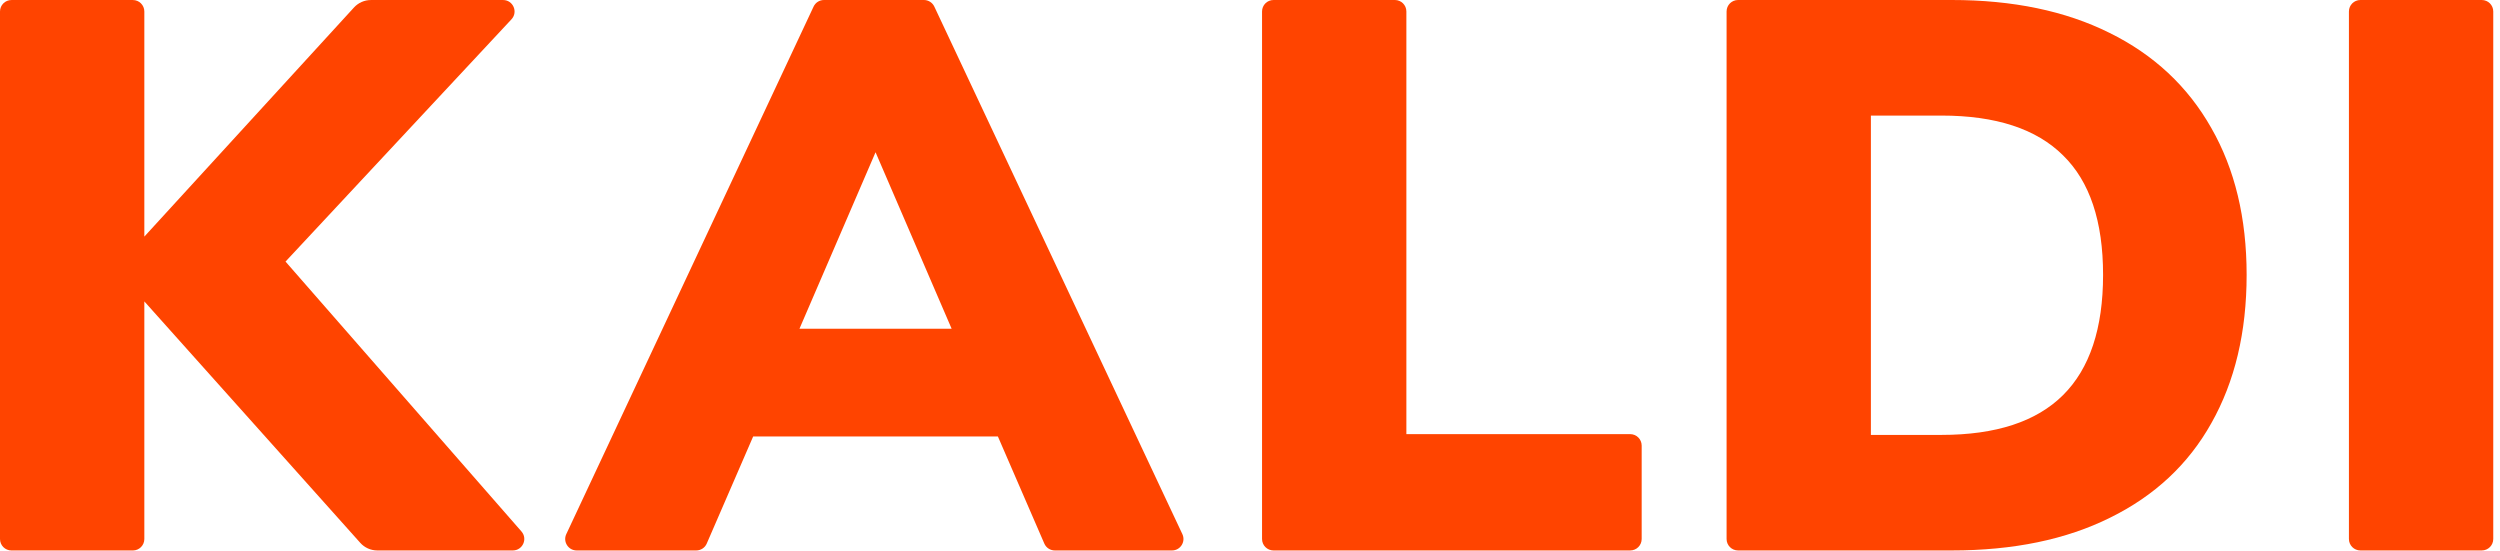
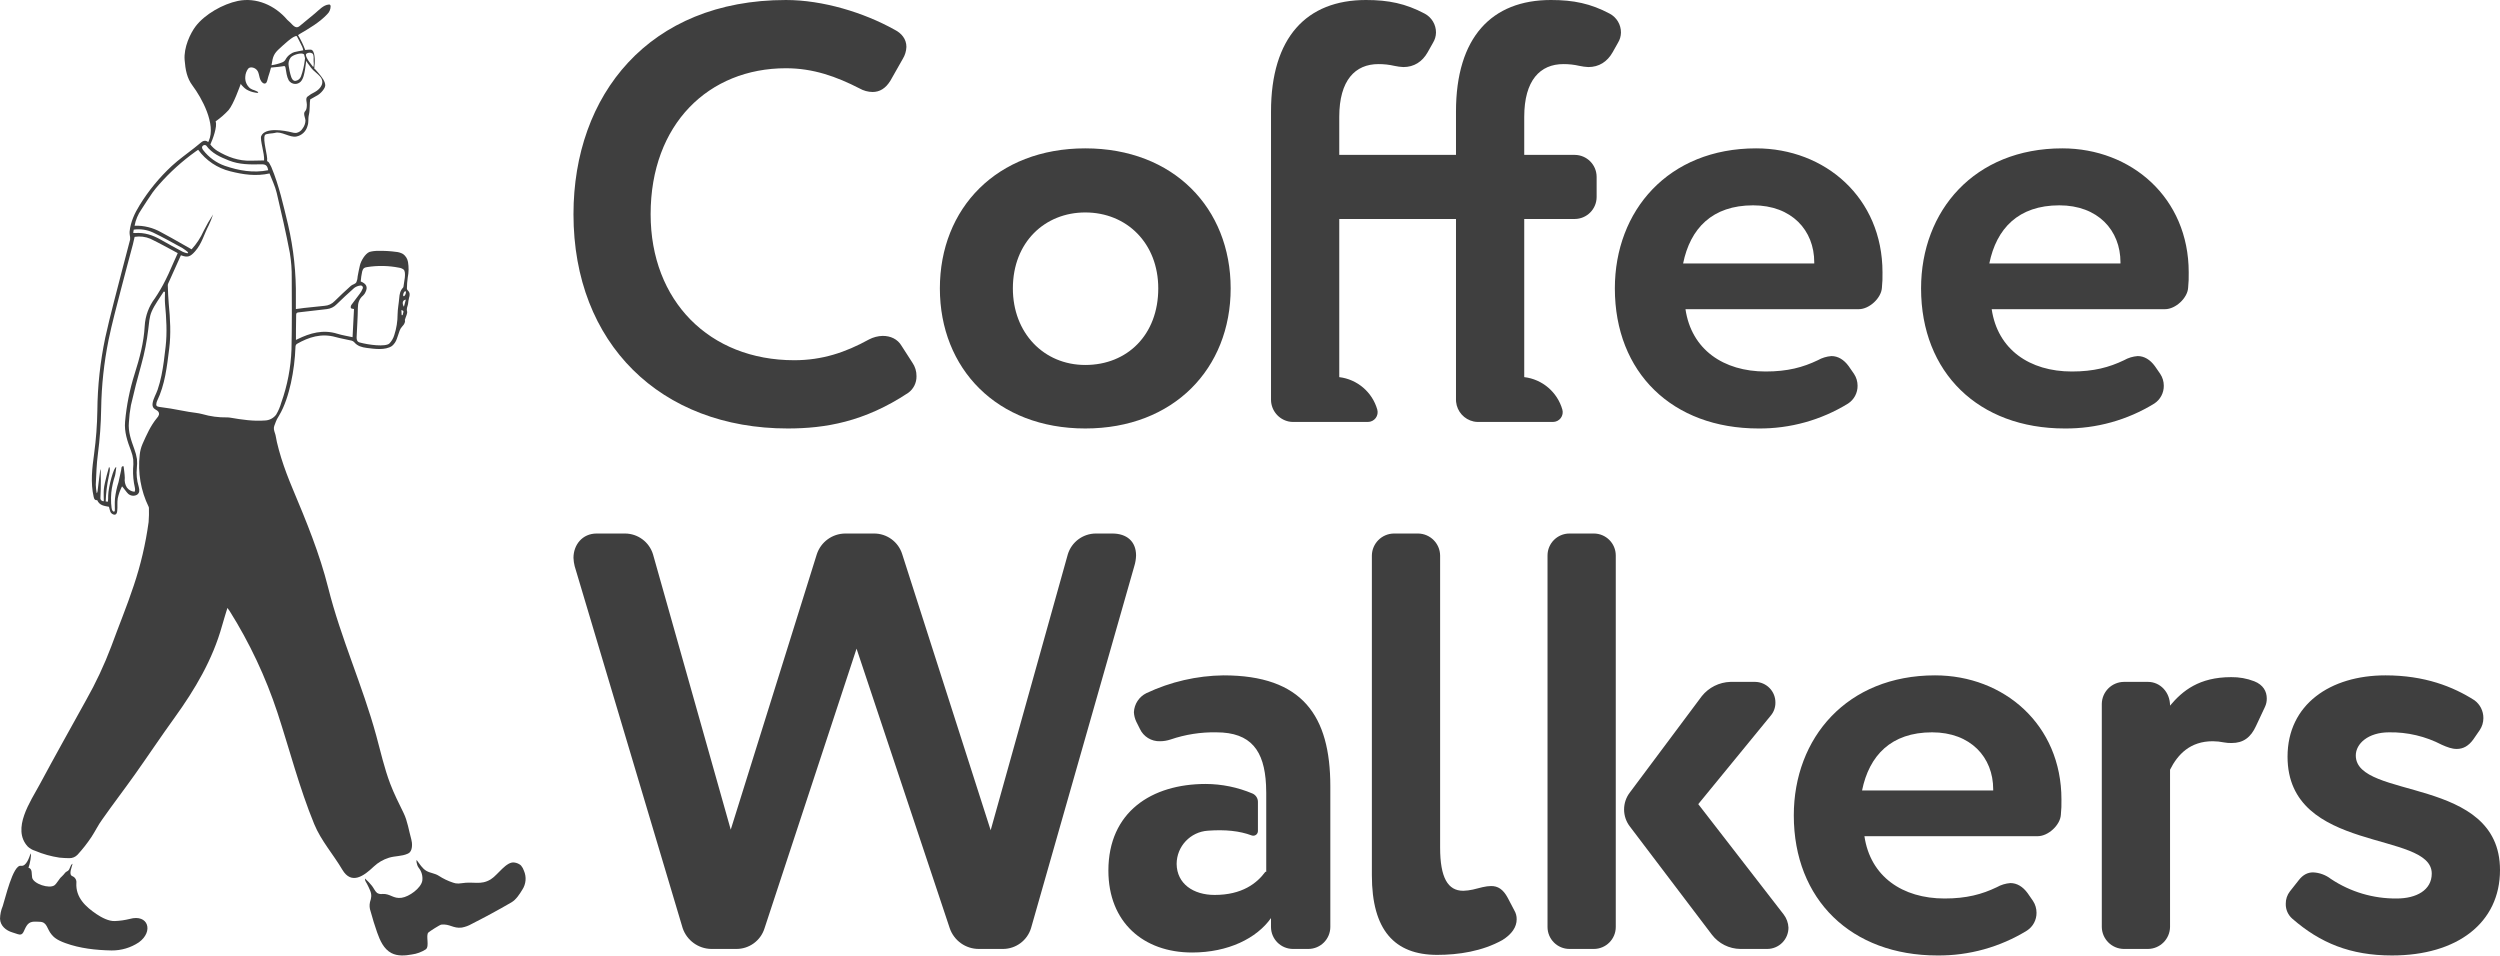
- <svg xmlns="http://www.w3.org/2000/svg" xmlns:xlink="http://www.w3.org/1999/xlink" viewBox="0 0 109 24">
-   <g transform="translate(-1470)">
-     <g style="mix-blend-mode:normal" transform="translate(1470)" fill="#f40">
-       <use xlink:href="#b" style="mix-blend-mode:normal" />
-       <use xlink:href="#c" style="mix-blend-mode:normal" />
-       <use xlink:href="#d" style="mix-blend-mode:normal" />
-       <use xlink:href="#e" style="mix-blend-mode:normal" />
-       <use xlink:href="#f" style="mix-blend-mode:normal" />
-     </g>
-   </g>
+ <svg xmlns="http://www.w3.org/2000/svg" id="レイヤー_1" data-name="レイヤー 1" viewBox="0 0 1274.97 487.278">
  <defs>
-     <path id="b" d="M22.735 23.171c.283.323.053.829-.376.829h-5.907c-.285 0-.556-.121-.745-.333l-9.414-10.526v10.36c0 .276-.224.5-.5.5h-5.293c-.276 0-.5-.224-.5-.5v-23c0-.276.224-.5.5-.5h5.293c.276 0 .5.224.5.5v9.815l9.141-9.99c.19-.207.457-.325.738-.325h5.762c.437 0 .664.521.366.841l-9.851 10.563 10.287 11.767z" />
-     <path id="c" d="M45.991 24c-.199 0-.38-.118-.459-.301l-2.024-4.669h-10.67l-2.024 4.669c-.079.183-.259.301-.459.301h-5.212c-.366 0-.608-.381-.453-.712l10.782-23c.082-.176.259-.288.453-.288h4.358c.194 0 .37.112.453.287l10.815 23c.156.332-.086.713-.452.713h-5.108zm-11.135-9.668h6.635l-3.317-7.694-3.317 7.694z" />
-     <path id="d" d="M55.525 24c-.276 0-.5-.224-.5-.5v-23c0-.276.224-.5.5-.5h5.293c.276 0 .5.224.5.5v18.428h9.759c.276 0 .5.224.5.5v4.072c0 .276-.224.5-.5.5h-15.552z" />
-     <path id="e" d="M75.279.5c0-.276.224-.5.5-.5h9.315c2.667 0 4.959.477 6.874 1.43 1.938.953 3.42 2.338 4.446 4.153 1.026 1.793 1.539 3.926 1.539 6.4 0 2.496-.513 4.652-1.539 6.468-1.003 1.793-2.474 3.166-4.412 4.119-1.915.953-4.218 1.43-6.908 1.43h-9.315c-.276 0-.5-.224-.5-.5v-23zm9.37 18.462c2.371 0 4.138-.579 5.301-1.736 1.163-1.157 1.744-2.905 1.744-5.242 0-2.338-.581-4.074-1.744-5.209-1.163-1.157-2.93-1.736-5.301-1.736h-3.078v13.923h3.078z" />
-     <path id="f" d="M102.913 24c-.276 0-.5-.224-.5-.5v-23c0-.276.224-.5.5-.5h5.293c.276 0 .5.224.5.5v23c0 .276-.224.5-.5.5h-5.293z" />
+     <style>.cls-1{fill:#3f3f3f;}</style>
  </defs>
+   <path class="cls-1" d="M459.833,176.446c-2.118-3.632-5.75-5.145-9.685-5.145a15.909,15.909,0,0,0-6.961,1.815c-12.106,6.66-23.908,10.593-38.133,10.593-43.281,0-73.242-30.265-73.242-74.452,0-46.003,29.66-74.452,69.006-74.452,13.92,0,25.725,4.237,37.528,10.29a13.788,13.788,0,0,0,6.658,1.817c3.632,0,6.658-1.817,9.08-5.75l6.355-11.198a12.558,12.558,0,0,0,1.817-6.053c0-3.935-2.422-6.961-6.053-8.777-15.738-8.778-36.621-15.133-55.384-15.133-69.914,0-108.351,48.424-108.351,109.257,0,65.979,44.491,109.258,109.258,109.258,19.066,0,39.043-3.33,61.439-18.16a10.196,10.196,0,0,0,4.237-8.475,11.785,11.785,0,0,0-2.118-6.96Z" />
+   <path class="cls-1" d="M553.473,75.662c-45.094,0-74.15,30.568-74.15,71.426,0,40.859,29.056,71.427,74.15,71.427s74.15-30.568,74.15-71.427C627.623,106.23,598.567,75.662,553.473,75.662Zm0,110.468c-21.186,0-36.923-16.343-36.923-39.043,0-23.606,16.343-38.739,36.923-38.739,21.186,0,37.226,15.738,37.226,38.739C590.699,170.696,574.961,186.131,553.473,186.131Z" />
+   <path class="cls-1" d="M895.586,75.662c-44.791,0-72.029,31.779-72.029,71.426,0,42.978,29.356,71.427,73.241,71.427a85.788,85.788,0,0,0,45.699-12.711,10.674,10.674,0,0,0,4.843-9.08,10.905,10.905,0,0,0-1.817-6.053l-2.722-3.935c-2.423-3.328-5.45-5.145-8.778-5.145a16.635,16.635,0,0,0-6.961,2.118c-7.565,3.632-15.435,5.751-26.633,5.751-21.488,0-37.831-11.198-40.858-31.779h88.375c5.447,0,11.5-5.75,11.802-10.895a63.219,63.219,0,0,0,.303-7.87C960.051,100.784,930.695,75.662,895.586,75.662Zm29.661,58.714H858.361c3.632-17.856,14.83-29.66,35.713-29.66,19.672,0,31.173,12.711,31.173,29.055Z" />
+   <path class="cls-1" d="M1051.754,75.662c-44.793,0-72.031,31.779-72.031,71.426,0,42.978,29.356,71.427,73.241,71.427a85.793,85.793,0,0,0,45.701-12.711,10.674,10.674,0,0,0,4.843-9.08,10.917,10.917,0,0,0-1.817-6.053l-2.723-3.935c-2.422-3.328-5.448-5.145-8.777-5.145a16.629,16.629,0,0,0-6.961,2.118c-7.567,3.632-15.435,5.751-26.633,5.751-21.488,0-37.831-11.198-40.858-31.779h88.374c5.448,0,11.501-5.75,11.803-10.895a63.521,63.521,0,0,0,.302-7.87C1116.218,100.784,1086.861,75.662,1051.754,75.662Zm29.66,58.714h-66.886c3.632-17.856,14.83-29.66,35.713-29.66,19.673,0,31.173,12.711,31.173,29.055Z" />
+   <path class="cls-1" d="M579.38,283.289c0-7.263-4.843-11.198-12.106-11.198h-8.475a14.983,14.983,0,0,0-14.223,10.593l-39.346,140.733-45.094-140.733a14.987,14.987,0,0,0-14.528-10.593H431.081a15.365,15.365,0,0,0-14.528,10.593L372.67,423.115l-39.648-140.431a14.988,14.988,0,0,0-14.225-10.593h-14.528c-7.263,0-11.803,5.751-11.803,12.41a20.392,20.392,0,0,0,.605,4.237l55.083,184.617a15.661,15.661,0,0,0,14.528,10.593h12.711a14.983,14.983,0,0,0,14.527-10.593l46.911-142.548,47.516,142.548a15.64,15.64,0,0,0,14.831,10.593H511.586a14.986,14.986,0,0,0,14.225-10.593l52.661-184.617A20.361,20.361,0,0,0,579.38,283.289Z" />
+   <path class="cls-1" d="M623.975,344.425A95.008,95.008,0,0,0,584.63,353.505a11.44,11.44,0,0,0-6.356,9.685,12.669,12.669,0,0,0,1.212,4.843l1.815,3.632a10.912,10.912,0,0,0,10.29,6.355,17.102,17.102,0,0,0,5.448-.908,68.349,68.349,0,0,1,23.305-3.632c17.724,0,24.455,9.428,25.317,26.798.065,1.316.106,2.666.106,4.073v40.253h-.444c-4.315,5.863-11.842,11.803-25.887,11.803-10.814,0-19.243-5.665-19.368-15.811a17.052,17.052,0,0,1,15.947-16.953c8.865-.656,16.239.111,22.328,2.419a2.376,2.376,0,0,0,3.187-2.249V408.967a4.645,4.645,0,0,0-2.762-4.273,61.838,61.838,0,0,0-23.871-4.883c-27.541,0-49.634,14.225-49.634,44.188,0,26.33,17.856,41.766,42.674,41.766,18.461,0,32.988-7.265,40.251-17.555v4.54a11.231,11.231,0,0,0,11.198,11.198h7.87A11.231,11.231,0,0,0,678.452,472.75V401.021C678.452,365.006,664.227,344.425,623.975,344.425Z" />
+   <path class="cls-1" d="M768.946,457.92c-2.422-4.54-5.145-6.053-8.475-6.053-2.723,0-5.75.908-9.382,1.817a26.571,26.571,0,0,1-4.843.605c-7.868,0-11.803-6.658-11.803-22.095V283.289a11.371,11.371,0,0,0-11.198-11.198H710.836a11.371,11.371,0,0,0-11.198,11.198V446.419c0,27.845,11.501,40.556,33.291,40.556,10.896,0,23.001-1.817,33.293-7.567,4.842-3.027,7.263-6.658,7.263-10.593a8.54,8.54,0,0,0-1.212-4.54Z" />
+   <path class="cls-1" d="M866.093,410.101,903.016,365.006a10.082,10.082,0,0,0,2.422-6.658,10.457,10.457,0,0,0-10.29-10.593H882.436a19.454,19.454,0,0,0-14.528,7.263L831.289,404.048a14.241,14.241,0,0,0,0,17.555l41.765,55.083a18.498,18.498,0,0,0,14.528,7.263h13.62A10.847,10.847,0,0,0,912.096,473.053a11.994,11.994,0,0,0-2.422-6.658Z" />
+   <rect class="cls-1" x="789.219" y="272.091" width="34.805" height="211.857" rx="11.198" />
+   <path class="cls-1" d="M986.848,344.425c-44.793,0-72.032,31.779-72.032,71.426,0,42.978,29.358,71.427,73.242,71.427a85.796,85.796,0,0,0,45.701-12.711,10.673,10.673,0,0,0,4.842-9.08,10.915,10.915,0,0,0-1.815-6.053l-2.725-3.935c-2.42-3.328-5.447-5.145-8.777-5.145a16.635,16.635,0,0,0-6.961,2.118c-7.565,3.632-15.435,5.751-26.633,5.751-21.488,0-37.831-11.198-40.858-31.779h88.374c5.448,0,11.501-5.75,11.805-10.895a63.519,63.519,0,0,0,.302-7.87C1051.313,369.546,1021.956,344.425,986.848,344.425Zm29.66,58.714H949.622c3.632-17.856,14.83-29.66,35.713-29.66,19.672,0,31.173,12.711,31.173,29.055Z" />
+   <path class="cls-1" d="M1149.674,347.452a31.366,31.366,0,0,0-11.805-2.118c-16.343,0-24.816,6.961-31.173,14.528,0-6.961-5.145-12.106-11.198-12.106h-12.408a11.371,11.371,0,0,0-11.198,11.198V472.75a11.371,11.371,0,0,0,11.198,11.198h12.408a11.371,11.371,0,0,0,11.198-11.198V392.548c3.935-7.87,10.29-14.528,21.791-14.528a30.559,30.559,0,0,1,5.75.605,18.588,18.588,0,0,0,3.935.303c5.75,0,9.685-2.723,12.408-8.777l4.54-9.685a9.678,9.678,0,0,0,.908-4.238C1156.029,352.597,1154.213,349.268,1149.674,347.452Z" />
+   <path class="cls-1" d="M1201.426,385.283c0-6.052,6.355-11.803,16.948-11.803a56.186,56.186,0,0,1,26.936,6.356c2.723,1.21,5.145,2.118,7.567,2.118,3.328,0,6.052-1.513,8.473-4.843l3.33-4.842a10.919,10.919,0,0,0,1.815-6.053,11.174,11.174,0,0,0-4.54-9.08c-10.895-6.96-25.423-12.711-45.398-12.711-28.146,0-49.938,14.83-49.938,41.464,0,49.634,73.545,37.528,73.545,59.622,0,8.473-7.87,12.711-17.856,12.711a59.429,59.429,0,0,1-33.594-9.988,16.001,16.001,0,0,0-9.08-3.33c-2.723,0-5.145,1.212-7.263,3.935l-4.54,5.75a10.056,10.056,0,0,0-2.118,6.356,9.707,9.707,0,0,0,3.328,7.567c14.225,12.408,29.66,18.765,50.846,18.765,33.291,0,55.083-16.646,55.083-43.583C1274.97,395.574,1201.426,407.982,1201.426,385.283Z" />
+   <path class="cls-1" d="M820.924,6.96c-9.685-5.145-18.461-6.96-29.963-6.96-30.265,0-48.424,19.066-48.424,56.898V78.992H683.006V59.623c0-18.765,8.173-26.936,19.975-26.936a35.597,35.597,0,0,1,8.172.908,26.967,26.967,0,0,0,4.541.605c5.447,0,9.683-2.723,12.408-7.567l2.723-4.842a10.202,10.202,0,0,0,1.513-5.145,10.849,10.849,0,0,0-5.75-9.686c-9.685-5.145-18.463-6.96-29.963-6.96-30.266,0-48.424,19.066-48.424,56.898V203.987a11.409,11.409,0,0,0,9.005,10.969l.011.002a10.681,10.681,0,0,0,2.182.227h38.223a4.965,4.965,0,0,0,4.771-6.325A23.053,23.053,0,0,0,683.006,192.334V111.679H742.537v92.309c0,.318.022.632.05.945a11.439,11.439,0,0,0,9.005,10.033l.011.002a10.698,10.698,0,0,0,2.132.219h38.272a4.965,4.965,0,0,0,4.77-6.327,23.053,23.053,0,0,0-19.436-16.532V111.679h25.725A11.231,11.231,0,0,0,814.264,100.48V90.19a11.231,11.231,0,0,0-11.198-11.198H777.341V59.623c0-18.765,8.172-26.936,19.976-26.936a35.606,35.606,0,0,1,8.172.908,26.918,26.918,0,0,0,4.538.605c5.448,0,9.686-2.723,12.408-7.567l2.725-4.842a10.202,10.202,0,0,0,1.513-5.145A10.849,10.849,0,0,0,820.924,6.96Z" />
+   <path class="cls-1" d="M66.127,468.652a37.331,37.331,0,0,1-7.5,1.071c-3.094.169-6.755-1.756-9.325-3.485-5.657-3.803-10.777-8.54-10.354-15.936a3.278,3.278,0,0,0-2.077-3.483c-2.101-.867-.07-4.906.141-6.348-1.345.732-1.149,2.714-2.344,3.62-.312.236-.692.37-1.003.607a3.829,3.829,0,0,0-.401.357,18.244,18.244,0,0,1-1.781,1.983c-1.188.908-2.504,3.562-3.706,4.449-2.64,1.911-10.725-.713-11.385-3.921-.363-1.82.267-4.521-1.872-5.021.663-1.71,1.659-6.557,1.101-7.33-.678,1.919-2.139,6.804-4.954,6.329-4.094-.69-8.112,17.267-9.264,20.531a17.539,17.539,0,0,0-1.394,6.495c.159,3.614,3.03,5.964,6.29,6.943.933.296,1.865.614,2.798.91,2.89.978,2.791-1.647,4.453-4.241,1.66-2.616,3.935-2.168,6.826-2.077,3.731.137,3.528,3.66,5.899,6.457,1.045,1.233,2.329,2.688,7.079,4.413,7.499,2.723,15.551,3.589,23.526,3.747a24.615,24.615,0,0,0,13.942-4.146C78.424,475.075,75.662,465.986,66.127,468.652Z" />
+   <path class="cls-1" d="M267.201,444.077a7.813,7.813,0,0,0-1.416-2.577,4.251,4.251,0,0,0-.411-.395,6.433,6.433,0,0,0-2.95-1.214c-4.148-.803-8.583,6.427-12.207,8.599-5.135,3.077-8.572.936-14.83,1.941a8.946,8.946,0,0,1-3.021.062,9.823,9.823,0,0,1-1.266-.342,31.39,31.39,0,0,1-7.329-3.503c-2.019-1.309-4.21-1.327-6.279-2.49-2.071-1.167-3.479-3.547-4.901-5.421-.439-.579-.226,2.259.908,3.779a8.713,8.713,0,0,1,1.857,6.706c-.745,3.808-6.696,8.089-10.537,8.635-4.257.606-5.742-2.134-9.691-1.955a4.056,4.056,0,0,1-2.815-.508c-1.07-.882-1.731-2.498-2.595-3.594a28.927,28.927,0,0,0-3.534-3.74c-.134-.119.059,1.016.098,1.107.231.539.602,1.059.875,1.582.581,1.114,1.125,2.247,1.603,3.409.901,2.197.659,3.706-.064,5.876a8.377,8.377,0,0,0,.32,4.791c.98,3.592,2.067,7.156,3.303,10.668,1.456,4.14,3.408,8.54,7.303,10.563,3.138,1.631,6.909,1.359,10.388.721a17.358,17.358,0,0,0,7.13-2.613c2.07-1.493-.15-7.156,1.34-8.609.545-.532,5.849-3.957,6.608-4.028,4.403-.417,6.017,2.07,10.405,1.53a15.604,15.604,0,0,0,5.031-1.843q10.293-5.211,20.28-11.002c2.362-1.37,4.162-4.145,5.572-6.482A10.142,10.142,0,0,0,267.201,444.077Z" />
+   <path class="cls-1" d="M209.755,428.043c-1.239-4.408-1.914-9.29-3.907-13.377-2.411-4.944-4.898-9.827-6.85-14.98-3.015-7.957-4.869-16.294-7.108-24.503-6.961-25.527-18.06-49.682-24.5-75.371-4.392-17.496-11.217-34.082-18.156-50.6-2.157-5.134-4.155-10.339-5.809-15.658-.834-2.684-1.582-5.395-2.221-8.132-.278-1.193-.416-2.418-.706-3.6-.306-1.249-.966-2.452-.813-3.775a7.071,7.071,0,0,1,.505-1.689,25.772,25.772,0,0,1,1.055-2.581c.308-.601.679-1.166,1.027-1.745,2.994-4.987,4.813-11.032,6.089-16.67a104.324,104.324,0,0,0,2.335-18.557,1.897,1.897,0,0,1,.654-1.387c6.15-3.534,12.57-5.545,19.749-3.539,2.705.756,5.496,1.195,8.234,1.84a2.648,2.648,0,0,1,1.334.827c1.65,1.976,3.911,2.573,6.371,2.891,3.943.509,9.436,1.309,12.872-.992a8.041,8.041,0,0,0,2.476-3.672c.565-1.333.868-2.775,1.407-4.12a6.313,6.313,0,0,1,1.315-2.137c1.215-1.196,1.68-2.522,1.374-3.382.516-1.839,1.427-3.299,1.115-4.415-.411-1.466.292-2.449.496-3.644a21.705,21.705,0,0,1,.507-3.15c.462-1.401.578-2.63-.57-3.753a1.503,1.503,0,0,1-.515-.935,43.242,43.242,0,0,1,.435-5.729,21.725,21.725,0,0,0,.131-7.875,6.331,6.331,0,0,0-2.532-4.09,8.701,8.701,0,0,0-3.628-1.098,56.293,56.293,0,0,0-8.955-.5,16.019,16.019,0,0,0-4.547.542c-2.187.892-4.368,4.555-4.879,6.897-.398,1.824-.821,3.645-1.127,5.485a8.505,8.505,0,0,1-.652,3.033c-.631,1.063-1.955,1.097-2.818,1.877-2.819,2.547-5.622,5.125-8.312,7.808a7.768,7.768,0,0,1-5.074,2.372c-3.501.322-6.995.717-10.49,1.102-1.29.142-2.573.341-4.178.557,0-2.025-.005-3.889.001-5.753A155.418,155.418,0,0,0,146.908,114.59c-2.408-9.94-4.562-19.911-8.518-29.385-.251-.601-.633-1.147-.914-1.737a2.614,2.614,0,0,0-1.287-1.311c.012-.059.029-.119.039-.177.418-2.47-2.345-10.589-1.139-13.069.454-.887,4.232-.814,5.119-1.132,3.162-1.046,7.66,2.535,10.914,1.852a7.314,7.314,0,0,0,5.642-5.188c.864-2.412.189-3.602.803-6.082.546-2.321.287-5.977.63-7.66.013-.063,3.63-2.026,3.953-2.242a10.519,10.519,0,0,0,3.054-3.118,3.821,3.821,0,0,0,.658-1.668,4.244,4.244,0,0,0-.262-1.61c-.589-1.887-2.961-4.612-4.525-6.348-.042-.268-.76-.539-.782-.8a17.462,17.462,0,0,1,.213-2.534c.084-1.25.241-7.004-2.077-7.067a17.534,17.534,0,0,0-2.766.188,44.026,44.026,0,0,0-3.676-7.585c.091-.046.432-.342.819-.569,4.901-2.88,10.122-5.894,14.051-10.079a5.609,5.609,0,0,0,1.758-4.103.936.936,0,0,0-.374-.783.949.949,0,0,0-.533-.073c-2.816.212-5.047,2.849-7.092,4.535l-7.933,6.542c-1.874,1.545-3.464-.733-4.777-2.008a16.499,16.499,0,0,1-1.357-1.22c-6.34-7.487-15.87-11.625-25.241-9.678C113.715,2.057,104.504,7.225,99.798,13.39c-2.721,3.563-6.159,10.779-5.638,17.222.39,4.831,1.117,9.17,4.027,13.046,4.661,6.209,12.109,19.702,8.28,28.209-.09.202-.187.401-.288.599-1.096-.923-2.311-.935-3.641.188-1.109.937-2.242,1.848-3.38,2.751C95.301,78.468,91.226,81.293,87.622,84.629a95.799,95.799,0,0,0-16.377,19.946c-2.622,4.229-4.63,8.567-5.148,13.532a9.004,9.004,0,0,0,.065,1.655,7.906,7.906,0,0,1,.206,2.379c-1.228,4.912-2.601,9.788-3.849,14.695-2.993,11.768-6.222,23.487-8.833,35.34a188.742,188.742,0,0,0-4.04,37.307,184.663,184.663,0,0,1-1.641,21.884c-1.009,7.334-1.919,14.696-.22,22.11.313,1.364.766,1.682,1.799,1.614,1.183,2.757,3.647,2.903,5.985,3.365a21.561,21.561,0,0,0,.764,2.634c.399.942,2.171,2.009,2.985.97a2.893,2.893,0,0,0,.456-1.433c.291-2.169-.092-4.332.281-6.488a25.153,25.153,0,0,1,2.184-6.114c.729.72,2.505,3.31,3.192,3.861a3.926,3.926,0,0,0,4.477.42c1.384-.996,1.25-2.395.892-3.824-.046-.182-.073-.37-.132-.547a23.885,23.885,0,0,1-.872-9.326,21.487,21.487,0,0,0,.05-4.493,26.104,26.104,0,0,0-1.346-5.098c-1.594-4.425-3.233-8.83-2.763-13.658A67.391,67.391,0,0,1,66.765,206.7c1.615-6.983,3.367-13.941,5.323-20.836A118.693,118.693,0,0,0,75.616,167.944c.377-3.052.527-6.294,1.72-9.042,1.564-3.605,4.056-6.808,6.148-10.184l.657.136c0,2.045-.157,4.105.028,6.134.661,7.257,1.134,14.52.297,21.782-.567,4.923-1.114,9.859-2.126,14.715a61.824,61.824,0,0,1-1.941,7.237c-.761,2.245-2.198,4.49-2.56,6.831a5.227,5.227,0,0,0-.062.603,2.863,2.863,0,0,0,.616,1.997c.636.726,1.71.968,2.301,1.731a1.986,1.986,0,0,1,.362,1.629,4.205,4.205,0,0,1-1.01,1.661c-3.244,3.915-5.296,8.613-7.35,13.219a18.381,18.381,0,0,0-1.433,5.506,48.088,48.088,0,0,0,4.579,26.634l.108.485a63.44,63.44,0,0,1-.16,7.214A175.8,175.8,0,0,1,68.214,298.63c-3.457,10.466-7.69,20.682-11.466,31.034a197.319,197.319,0,0,1-12.878,27.461c-7.918,14.311-15.926,28.599-23.662,43.002-4.507,8.392-14.425,22.566-6.041,31.618a9.611,9.611,0,0,0,3.712,2.136,51.041,51.041,0,0,0,12.467,3.506c1.646.186,3.305.228,4.963.269a5.604,5.604,0,0,0,4.271-1.795,73.461,73.461,0,0,0,7.006-8.932c2.001-3.002,3.521-6.311,5.68-9.191,5.392-7.69,11.126-15.153,16.564-22.82,6.802-9.601,13.332-19.408,20.226-28.941,10.398-14.425,19.363-29.532,24.185-46.824.82-3.003,1.797-5.961,2.731-9.101.41.546.797,1.001,1.092,1.479a237.862,237.862,0,0,1,24.438,51.909c6.207,18.945,11.144,38.335,18.732,56.805,3.486,8.485,9.686,15.393,14.342,23.281,4.673,7.917,11.056,3.145,15.952-1.514a20.026,20.026,0,0,1,7.832-4.577c3.107-.967,6.46-.672,9.465-2.013a3.533,3.533,0,0,0,1.129-.72C210.439,433.167,210.279,429.91,209.755,428.043Zm-4.276-267.93c-.066.303-.054.51-.195.594a.524.524,0,0,1-.323.034.114.114,0,0,1-.124-.134q-.08-1.248-.123-2.497.337.14.674.279a.715.715,0,0,1,.281.172C205.908,158.841,205.548,159.793,205.479,160.113Zm.513-3.664c-.731-1.114-1.162-3.35.976-3.65C206.599,154.176,206.295,155.312,205.991,156.449Zm.796-7.937c.289.108.308.769.043,1.476s-.714,1.193-1.002,1.085-.308-.769-.043-1.476S206.499,148.404,206.787,148.512Zm-22.092-10.026a6.697,6.697,0,0,1,.324-.916c.383-.833.927-1.165,2.237-1.363a46.332,46.332,0,0,1,16.27.316,4.754,4.754,0,0,1,2.294.947c1.567,1.421.129,6.698-.039,8.591a1.104,1.104,0,0,1-.239.643c-1.476,1.493-1.788,3.371-1.947,5.361-.217,2.724-.788,5.434-.825,8.155a34.284,34.284,0,0,1-1.703,10.709,10.3,10.3,0,0,1-2.491,4.253c-2.035,1.811-10.479.743-15.163-.532-1.266-.345-1.593-1.356-1.541-2.681.196-4.967.583-9.931.629-14.898.024-2.61.668-4.709,2.709-6.381a5.112,5.112,0,0,0,1.189-1.722c1.255-2.561.538-4.218-2.446-5.431A38.468,38.468,0,0,1,184.695,138.486ZM150.932,168.511c.031-2.627.121-5.254.105-7.88-.005-.898.293-1.224,1.173-1.321,4.845-.533,9.682-1.134,14.527-1.673a8.165,8.165,0,0,0,4.93-2.435c2.928-2.839,5.894-5.645,8.959-8.334a6.385,6.385,0,0,1,3.012-1.237,1.122,1.122,0,0,1,1.304,1.597,10.565,10.565,0,0,1-1.511,2.639c-1.37,1.887-2.85,3.695-4.199,5.596a1.964,1.964,0,0,0-.29,1.635c.152.325.981.333,1.595.506-.236,4.595-.479,9.357-.736,14.357-2.632-.584-5.271-.979-7.789-1.763-7.248-2.257-13.861-.366-20.329,2.798-.2.098-.398.196-.754.371C150.929,171.65,150.914,170.08,150.932,168.511Zm5.224-141.042a2.753,2.753,0,0,1,3.153-.216c.962.783.531,2.94.624,4.009a7.607,7.607,0,0,1,.011,2.354,3.478,3.478,0,0,1-.216.564C156.411,30.176,155.669,28.172,156.157,27.469Zm-.699,1.839c.031.083.076.162.108.245-.038.423-.107.872-.146,1.329a36.812,36.812,0,0,1-1.928,8.118,3.526,3.526,0,0,1-2.833,2.255c-.04.002-.078.002-.113.002-1.287,0-1.849-1.513-2.037-2.02a22.742,22.742,0,0,1-.771-2.824l-.053-.238c-.08-.358-.135-.729-.189-1.098a11.148,11.148,0,0,0-.24-1.291,5.436,5.436,0,0,1,.931-4.386c.989-1.338,4.623-2.391,6.079-2.036a1.913,1.913,0,0,1,.809.394A11.24,11.24,0,0,0,155.458,29.308ZM138.52,32.926c.628-4.05,1.091-5.602,4.275-8.39.882-.772,7.217-6.956,8.6-6.068.141.091,1.922,3.801,2.738,5.393a8.114,8.114,0,0,1,.53,1.797c-1.809.303-3.684.712-4.544.914a5.618,5.618,0,0,0-1.86.935,7.388,7.388,0,0,0-2.206,2.125c-.646,1.067-.817,1.62-2.074,2.156a23.662,23.662,0,0,1-5.526,1.473C138.473,33.149,138.504,33.038,138.52,32.926ZM109.957,61.906A40.738,40.738,0,0,0,116.593,56.12c2.573-3.087,5.612-11.835,6.226-13.427-.1.259,1.133,1.473,1.331,1.675a8.762,8.762,0,0,0,1.561,1.271,12.426,12.426,0,0,0,4.39,1.576q.45.083.902.142a1.06,1.06,0,0,0,.408-.001c1.089-.288-1.275-1.18-1.516-1.266a7.986,7.986,0,0,1-2.377-1.065,6.929,6.929,0,0,1-2.431-5.844,7.611,7.611,0,0,1,1.45-4.132,1.902,1.902,0,0,1,1.161-.652,3.859,3.859,0,0,1,4.032,2.587c.423,1.132.535,2.363.978,3.487.464,1.179,1.777,2.794,2.929,1.891.616-.481.918-2.422,1.144-3.134.492-1.544,1.048-3.15,1.431-4.76,2.938-.246,5.709-.57,6.182-.698a1.13,1.13,0,0,1,.755-.033c.314.144.412.535.472.877.374,2.144.581,4.373,1.609,6.33a3.975,3.975,0,0,0,3.235,1.862,3.909,3.909,0,0,0,2.923-1.211c1.425-1.514,1.836-4.306,2.196-6.291.207-1.14.349-2.322.484-3.464a3.778,3.778,0,0,1,.109-.808,13.677,13.677,0,0,0,1.535,2.266,14.848,14.848,0,0,0,2.006,2.474c1.114,1.067,2.371,1.986,3.404,3.132,2.786,3.091.464,6.357-2.503,8.002a18.669,18.669,0,0,0-3.895,2.445c-.99.93-.21,2.841-.228,4.068-.054,3.756-1.234,2.796-1.383,4.509-.083.957.634,2.567.671,3.509a7.008,7.008,0,0,1-1.465,4.107,4.791,4.791,0,0,1-3.299,2.261,7.114,7.114,0,0,1-2.368-.343c-3.501-.877-13.449-2.707-15.424,1.908-.786,1.837,1.751,8.91,1.453,12.467-.121-.005-.244-.007-.368-.006-2.111.021-4.221.057-6.331.122-6.274.196-11.911-1.874-17.174-5.025a13.878,13.878,0,0,1-3.534-3.233C108.468,71.111,110.961,64.482,109.957,61.906ZM103.832,74.073a1.399,1.399,0,0,1,1.33.148c2.898,4.012,7.168,5.864,11.558,7.62,5.341,2.136,10.898,2.102,16.486,1.956,2.33-.061,3.136.593,3.568,3.009-7.654,1.536-14.951.201-22.066-2.216A23.937,23.937,0,0,1,103.689,76.639C103.013,75.794,102.569,74.795,103.832,74.073Zm-35.621,43.036a17.596,17.596,0,0,1,9.831,1.466c5.112,2.438,10.051,5.24,15.028,7.954a24.277,24.277,0,0,1,2.839,2.113q-.126.279-.252.558a12.747,12.747,0,0,1-2.371-.738c-3.758-2.016-7.511-4.046-11.205-6.176-4.117-2.374-8.442-3.81-13.256-3.435a5.895,5.895,0,0,1-.901-.1C68.035,118.12,68.121,117.625,68.211,117.109Zm16.166,25.79a79.872,79.872,0,0,1-5.34,9.173,25.827,25.827,0,0,0-5.237,14.136c-.44,8.441-2.627,16.568-5.17,24.583a114.221,114.221,0,0,0-4.837,24.233c-.482,5.268,1.206,10.076,3.022,14.88a18.478,18.478,0,0,1,1.13,4.429,26.215,26.215,0,0,1-.072,4.778,36.711,36.711,0,0,0,.906,9.562,3.753,3.753,0,0,1,.014,1.813.407.407,0,0,1-.179.259.43.43,0,0,1-.232.021,5.341,5.341,0,0,1-3.661-2.11,7.408,7.408,0,0,1-1.08-4.938c.046-1.282-.609-5.935-.609-5.935-1.325-.184-1.05,1.122-1.235,1.909-.507,2.156-1.211,5.76-1.355,6.207a42.686,42.686,0,0,0-1.808,8.417c-.223,2.038.023,5.644-.086,6.135s-.511.848-1.215-.04-.876-6.144-.581-9.112a42.48,42.48,0,0,1,1.914-8.744c.226-.704.635-4.293.635-4.293-1.163-.515-4.045,9.98-4.129,14.471a24.502,24.502,0,0,1-.144,3.131,4.377,4.377,0,0,1-1.114-.135A69.632,69.632,0,0,1,55.468,243c.165-.832,1.065-4.554.118-4.796,0,0-2.314,7.885-2.615,11.148-.188,2.04-.035,4.111-.035,6.238a1.533,1.533,0,0,1-1.717-1.687c.201-2.951.185-5.91.205-8.865.008-1.266.001-2.522-.043-3.787-.02-.555.06-1.94-.116-1.941s-1.132,7.877-1.499,11.139a1.636,1.636,0,0,1-.449,1.093,27.598,27.598,0,0,1-.467-4.367c.251-5.15.37-10.33,1.053-15.43a203.974,203.974,0,0,0,1.69-23.289,191.381,191.381,0,0,1,3.773-35.081c1.767-8.581,4.087-17.052,6.26-25.546,1.986-7.767,4.111-15.498,6.16-23.249.323-1.22.569-2.461.871-3.778a14.584,14.584,0,0,1,7.99.943c4.688,2.24,9.216,4.813,13.998,7.347-1.112,2.495-2.144,4.838-3.198,7.171C86.443,138.484,85.525,140.753,84.377,142.899Zm33.152,70.121a9.373,9.373,0,0,0-1.822-.151,42.462,42.462,0,0,1-12.496-1.671c-2.246-.616-4.62-.757-6.928-1.16-3.092-.54-6.171-1.152-9.264-1.682-1.622-.278-3.256-.491-4.889-.706l-.006-.022c-.025.004-.05.007-.075.011q-.296-.039-.592-.078c-1.698-.225-2.026-.679-1.607-2.327a3.503,3.503,0,0,1,.231-.663c4.084-8.435,5.059-17.599,6.204-26.712.959-7.634.518-15.263-.223-22.893-.304-3.124-.348-6.274-.489-9.414a2.178,2.178,0,0,1,.194-.951c2.145-4.787,4.305-9.567,6.496-14.425,3.486,1.334,4.822.709,7.207-1.974,3.5-3.937,4.554-8.679,6.95-13.231a46.433,46.433,0,0,0,2.243-5.586,78.858,78.858,0,0,0-4.814,8.399,34.973,34.973,0,0,1-6.135,9.364c-3.474-1.969-6.838-3.888-10.214-5.783-1.757-.986-3.533-1.938-5.306-2.895a25.652,25.652,0,0,0-13.559-3.363,21.19,21.19,0,0,1,3.419-8.2c1.904-2.958,3.812-5.915,5.812-8.807a51.744,51.744,0,0,1,3.283-4.03,110.733,110.733,0,0,1,18.541-16.751c.447-.332.916-.635,1.361-.942a28.782,28.782,0,0,0,16.358,10.979c6.561,1.659,13.075,2.651,20.047,1.109,1.18,3.119,2.831,6.389,3.649,9.856,2.4,10.17,4.756,20.387,6.707,30.652a72.21,72.21,0,0,1,.969,12.896c.088,12.103.111,24.21-.124,36.31a90.587,90.587,0,0,1-5.2,27.146,25.652,25.652,0,0,1-2.635,6.152,7.455,7.455,0,0,1-5.755,2.969C129.151,214.885,123.39,214.019,117.529,213.02Z" />
</svg>
